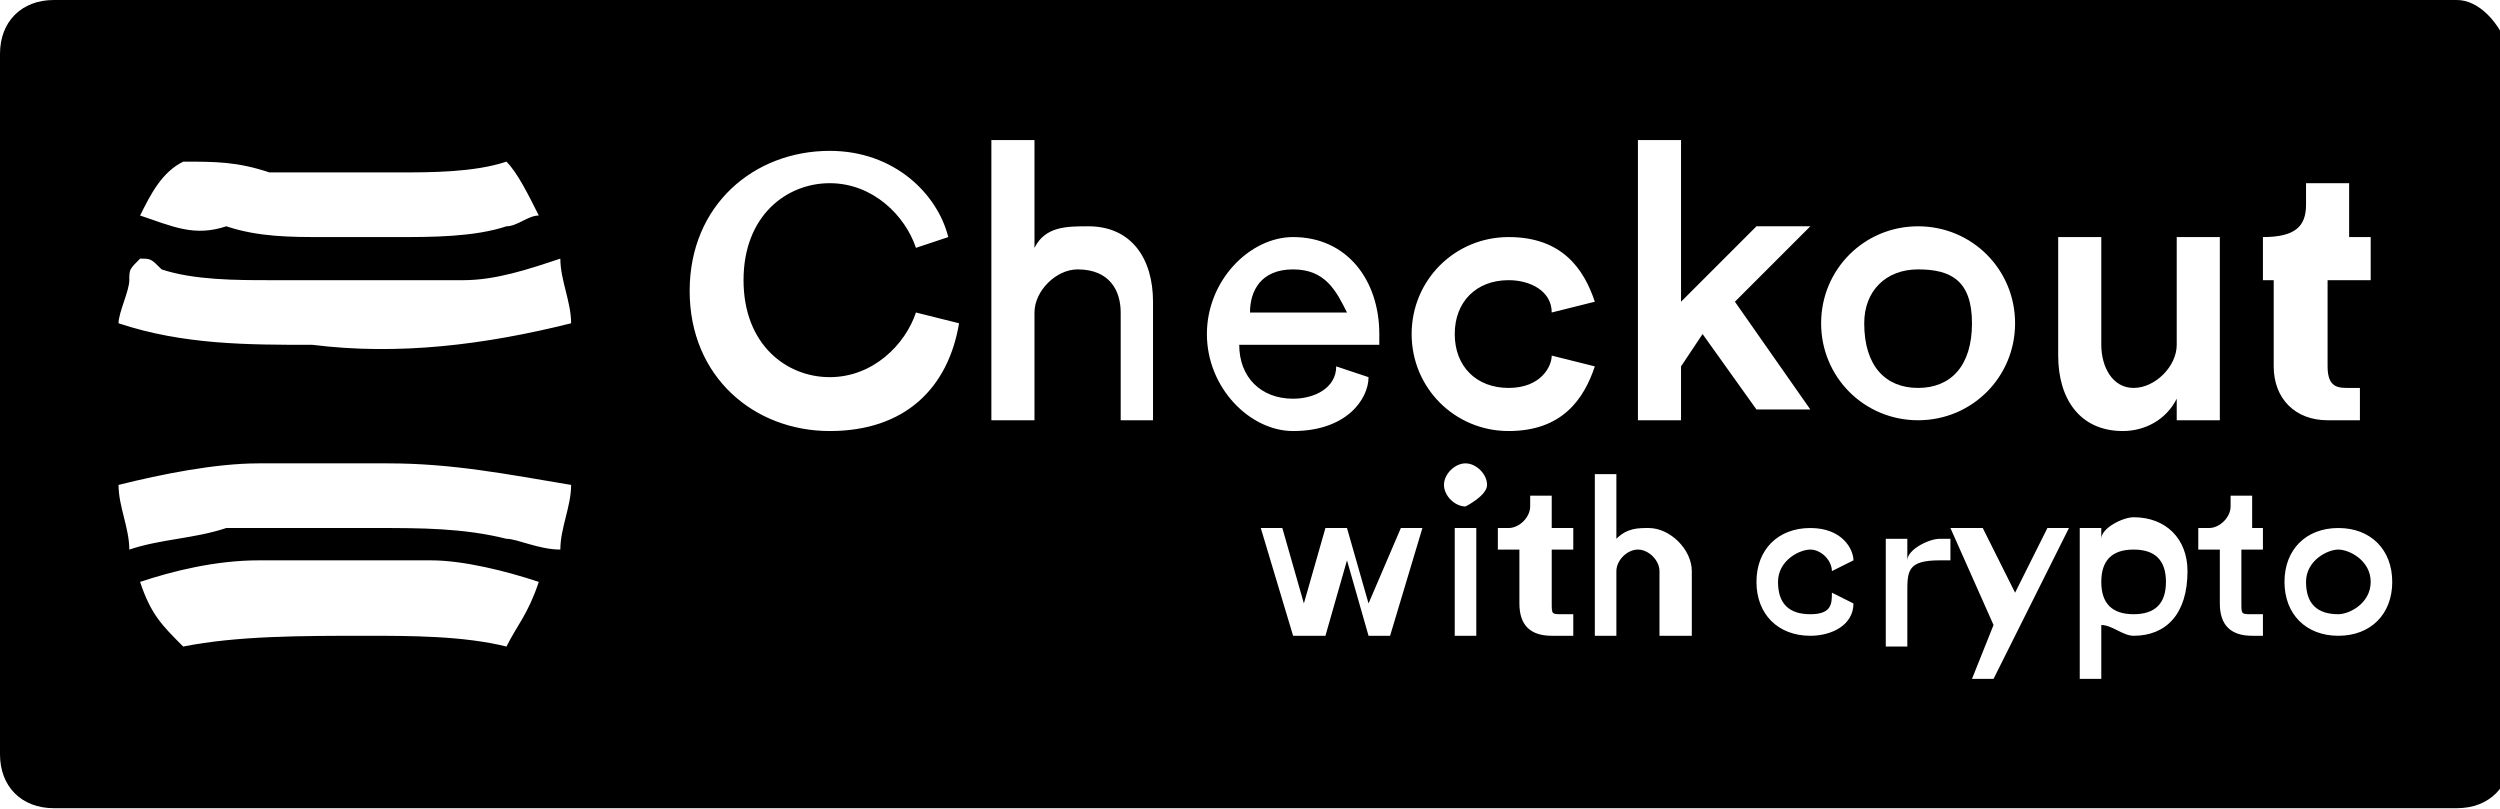
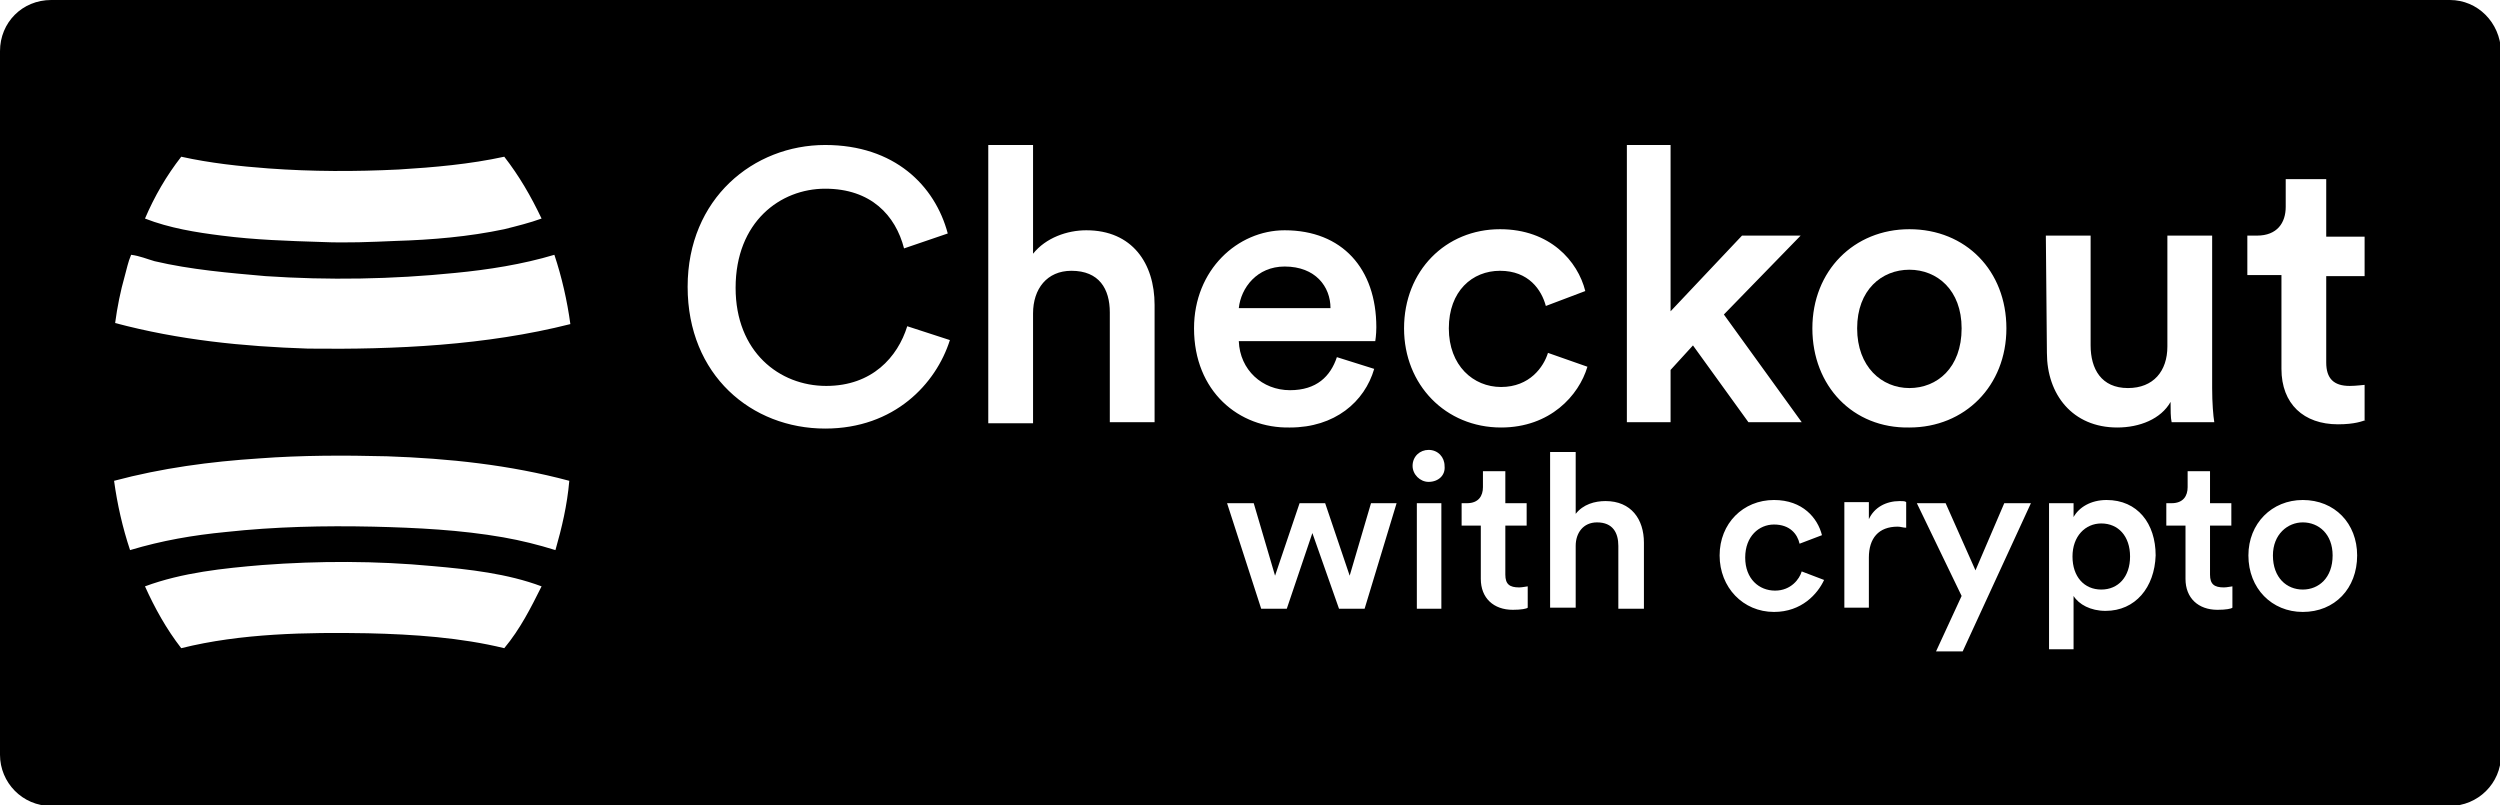
- <svg xmlns="http://www.w3.org/2000/svg" version="1.1" id="Layer_1" x="0px" y="0px" viewBox="0 0 23.2 7.5" style="enable-background:new 0 0 23.2 7.5;" xml:space="preserve">
+ <svg xmlns="http://www.w3.org/2000/svg" version="1.1" id="Layer_1" x="0px" y="0px" viewBox="0 0 234.5 75.5" style="enable-background:new 0 0 234.5 75.5;" xml:space="preserve">
  <g>
    <g>
-       <path d="M12,2.5c-0.3,0-0.4,0.2-0.4,0.4h0.9C12.4,2.7,12.3,2.5,12,2.5z" />
-       <path d="M19.8,5.1c-0.2,0-0.3,0.1-0.3,0.3c0,0.2,0.1,0.3,0.3,0.3c0.2,0,0.3-0.1,0.3-0.3C20.1,5.2,20,5.1,19.8,5.1z" />
-       <path d="M17.8,3.6c0.3,0,0.5-0.2,0.5-0.6c0-0.4-0.2-0.5-0.5-0.5c-0.3,0-0.5,0.2-0.5,0.5C17.3,3.4,17.5,3.6,17.8,3.6z" />
-       <path d="M21.7,5.1c-0.1,0-0.3,0.1-0.3,0.3c0,0.2,0.1,0.3,0.3,0.3c0.1,0,0.3-0.1,0.3-0.3C22,5.2,21.8,5.1,21.7,5.1z" />
+       <path d="M120.5,25c-2.6,0-4.1,2-4.3,3.9h8.6C124.8,26.9,123.4,25,120.5,25z" />
+       <path d="M179.1,25.3c-2.6,0-4.9,1.9-4.9,5.5s2.3,5.6,4.9,5.6c2.6,0,4.9-1.9,4.9-5.6C184,27.2,181.7,25.3,179.1,25.3z" />
    </g>
-     <path d="M22.8,0H0.5C0.2,0,0,0.2,0,0.5V7c0,0.3,0.2,0.5,0.5,0.5h22.3c0.3,0,0.5-0.2,0.5-0.5V0.5C23.2,0.2,23,0,22.8,0z M21,2.2   L21,2.2c0.3,0,0.4-0.1,0.4-0.3V1.7h0.4v0.5H22v0.4h-0.4v0.8c0,0.2,0.1,0.2,0.2,0.2c0.1,0,0.1,0,0.1,0v0.3c0,0-0.1,0-0.3,0   c-0.3,0-0.5-0.2-0.5-0.5V2.6H21V2.2z M17.8,2.1c0.5,0,0.9,0.4,0.9,0.9c0,0.5-0.4,0.9-0.9,0.9c-0.5,0-0.9-0.4-0.9-0.9   C16.9,2.5,17.3,2.1,17.8,2.1z M1.7,1.5C2,1.5,2.2,1.5,2.5,1.6c0.4,0,0.8,0,1.2,0c0.3,0,0.7,0,1-0.1C4.8,1.6,4.9,1.8,5,2   c-0.1,0-0.2,0.1-0.3,0.1C4.4,2.2,4,2.2,3.7,2.2c-0.2,0-0.5,0-0.7,0c-0.3,0-0.6,0-0.9-0.1C1.8,2.2,1.6,2.1,1.3,2   C1.4,1.8,1.5,1.6,1.7,1.5z M4.7,6C4.3,5.9,3.8,5.9,3.4,5.9c-0.6,0-1.2,0-1.7,0.1C1.5,5.8,1.4,5.7,1.3,5.4c0.3-0.1,0.7-0.2,1.1-0.2   c0.5,0,1.1,0,1.6,0c0.3,0,0.7,0.1,1,0.2C4.9,5.7,4.8,5.8,4.7,6z M5.2,5.1C5,5.1,4.8,5,4.7,5C4.3,4.9,3.9,4.9,3.5,4.9   c-0.5,0-0.9,0-1.4,0C1.8,5,1.5,5,1.2,5.1C1.2,4.9,1.1,4.7,1.1,4.5C1.5,4.4,2,4.3,2.4,4.3c0.4,0,0.8,0,1.2,0c0.6,0,1.1,0.1,1.7,0.2   C5.3,4.7,5.2,4.9,5.2,5.1z M2.9,3.2C2.3,3.2,1.7,3.2,1.1,3c0-0.1,0.1-0.3,0.1-0.4c0-0.1,0-0.1,0.1-0.2c0.1,0,0.1,0,0.2,0.1   c0.3,0.1,0.7,0.1,1,0.1c0.6,0,1.2,0,1.8,0c0.3,0,0.6-0.1,0.9-0.2C5.2,2.6,5.3,2.8,5.3,3C4.5,3.2,3.7,3.3,2.9,3.2z M7.7,4   C7,4,6.4,3.5,6.4,2.7c0-0.8,0.6-1.3,1.3-1.3c0.6,0,1,0.4,1.1,0.8L8.5,2.3C8.4,2,8.1,1.7,7.7,1.7c-0.4,0-0.8,0.3-0.8,0.9   c0,0.6,0.4,0.9,0.8,0.9c0.4,0,0.7-0.3,0.8-0.6l0.4,0.1C8.8,3.6,8.4,4,7.7,4z M10.8,3.9h-0.4v-1c0-0.2-0.1-0.4-0.4-0.4   c-0.2,0-0.4,0.2-0.4,0.4v1H9.2V1.3h0.4v1c0.1-0.2,0.3-0.2,0.5-0.2c0.4,0,0.6,0.3,0.6,0.7V3.9z M11.2,3.1c0-0.5,0.4-0.9,0.8-0.9   c0.5,0,0.8,0.4,0.8,0.9c0,0.1,0,0.1,0,0.1h-1.3c0,0.3,0.2,0.5,0.5,0.5c0.2,0,0.4-0.1,0.4-0.3l0.3,0.1C12.7,3.7,12.5,4,12,4   C11.6,4,11.2,3.6,11.2,3.1z M12.9,5.9h-0.2l-0.2-0.7l-0.2,0.7H12l-0.3-1h0.2l0.2,0.7l0.2-0.7h0.2l0.2,0.7L13,4.9h0.2L12.9,5.9z    M13.7,5.9h-0.2v-1h0.2V5.9z M13.6,4.7c-0.1,0-0.2-0.1-0.2-0.2s0.1-0.2,0.2-0.2c0.1,0,0.2,0.1,0.2,0.2S13.6,4.7,13.6,4.7z    M14.5,5.9c0,0-0.1,0-0.1,0c-0.2,0-0.3-0.1-0.3-0.3V5.1h-0.2V4.9h0.1c0.1,0,0.2-0.1,0.2-0.2V4.6h0.2v0.3h0.2v0.2h-0.2v0.5   c0,0.1,0,0.1,0.1,0.1c0,0,0.1,0,0.1,0V5.9z M14,4c-0.5,0-0.9-0.4-0.9-0.9c0-0.5,0.4-0.9,0.9-0.9c0.5,0,0.7,0.3,0.8,0.6l-0.4,0.1   c0-0.2-0.2-0.3-0.4-0.3c-0.3,0-0.5,0.2-0.5,0.5c0,0.3,0.2,0.5,0.5,0.5c0.3,0,0.4-0.2,0.4-0.3l0.4,0.1C14.7,3.7,14.5,4,14,4z    M15.6,5.9h-0.2V5.3c0-0.1-0.1-0.2-0.2-0.2c-0.1,0-0.2,0.1-0.2,0.2v0.6h-0.2V4.4h0.2V5c0.1-0.1,0.2-0.1,0.3-0.1   c0.2,0,0.4,0.2,0.4,0.4V5.9z M15.6,3.4v0.5h-0.4V1.3h0.4v1.5l0.7-0.7h0.5l-0.7,0.7l0.7,1h-0.5l-0.5-0.7L15.6,3.4z M16.8,5.9   c-0.3,0-0.5-0.2-0.5-0.5c0-0.3,0.2-0.5,0.5-0.5c0.3,0,0.4,0.2,0.4,0.3L17,5.3c0-0.1-0.1-0.2-0.2-0.2c-0.1,0-0.3,0.1-0.3,0.3   c0,0.2,0.1,0.3,0.3,0.3c0.2,0,0.2-0.1,0.2-0.2l0.2,0.1C17.2,5.8,17,5.9,16.8,5.9z M18,5.2C18,5.2,17.9,5.1,18,5.2   c-0.3,0-0.3,0.1-0.3,0.3v0.5h-0.2v-1h0.2v0.2c0-0.1,0.2-0.2,0.3-0.2c0,0,0.1,0,0.1,0V5.2z M18.5,6.3h-0.2l0.2-0.5l-0.4-0.9h0.3   l0.3,0.6l0.3-0.6h0.2L18.5,6.3z M19.1,3.3V2.2h0.4v1c0,0.2,0.1,0.4,0.3,0.4c0.2,0,0.4-0.2,0.4-0.4v-1h0.4v1.4c0,0.1,0,0.3,0,0.3   h-0.4c0,0,0-0.1,0-0.2C20.1,3.9,19.9,4,19.7,4C19.3,4,19.1,3.7,19.1,3.3z M19.8,5.9c-0.1,0-0.2-0.1-0.3-0.1v0.5h-0.2V4.9h0.2v0.1   c0-0.1,0.2-0.2,0.3-0.2c0.3,0,0.5,0.2,0.5,0.5C20.3,5.7,20.1,5.9,19.8,5.9z M21,5.9c0,0-0.1,0-0.1,0c-0.2,0-0.3-0.1-0.3-0.3V5.1   h-0.2V4.9h0.1c0.1,0,0.2-0.1,0.2-0.2V4.6h0.2v0.3H21v0.2h-0.2v0.5c0,0.1,0,0.1,0.1,0.1c0,0,0.1,0,0.1,0V5.9z M21.7,5.9   c-0.3,0-0.5-0.2-0.5-0.5c0-0.3,0.2-0.5,0.5-0.5c0.3,0,0.5,0.2,0.5,0.5C22.2,5.7,22,5.9,21.7,5.9z" />
+     <g>
+       <path d="M197.1,49.1c-1.5,0-2.7,1.2-2.7,3.1c0,1.9,1.1,3.1,2.7,3.1c1.6,0,2.7-1.2,2.7-3.1S198.7,49.1,197.1,49.1z" />
+       <g>
+         <path d="M229.8,0H4.8C2.1,0,0,2.1,0,4.8v66c0,2.6,2.1,4.8,4.8,4.8h225c2.6,0,4.8-2.1,4.8-4.8v-66C234.5,2.1,232.4,0,229.8,0z      M17,14.7c2.7,0.6,5.5,0.9,8.2,1.1c4.1,0.3,8.1,0.3,12.2,0.1c3.3-0.2,6.7-0.5,9.9-1.2c1.4,1.8,2.5,3.7,3.5,5.8     c-1.1,0.4-2.3,0.7-3.5,1c-3.3,0.7-6.8,1-10.2,1.1c-2.3,0.1-4.6,0.2-6.9,0.1c-3.2-0.1-6.3-0.2-9.4-0.6c-2.4-0.3-4.9-0.7-7.2-1.6     C14.5,18.4,15.6,16.5,17,14.7z M47.3,60.8c-4.1-1-8.5-1.3-12.8-1.4c-5.7-0.1-11.9,0-17.5,1.4C15.6,59,14.5,57,13.6,55     c3.5-1.3,7.4-1.7,11-2c5.3-0.4,10.7-0.4,16,0.1c3.4,0.3,7,0.7,10.2,1.9C49.8,57,48.8,59,47.3,60.8z M52.1,51.6     c-1.6-0.5-3.2-0.9-4.9-1.2c-4-0.7-8.1-0.9-12.2-1c-4.6-0.1-9.2,0-13.8,0.5c-3.1,0.3-6,0.8-9,1.7c-0.7-2.1-1.2-4.3-1.5-6.5     c4.5-1.2,9-1.8,13.6-2.1c4-0.3,8-0.3,12-0.2c5.8,0.2,11.5,0.8,17.1,2.3C53.2,47.4,52.7,49.5,52.1,51.6z M28.9,32.7     c-6.1-0.2-12.1-0.8-18.1-2.4c0.2-1.5,0.5-3,0.9-4.4c0.2-0.7,0.3-1.3,0.6-2c0.8,0.1,1.5,0.4,2.2,0.6c3.4,0.8,7,1.1,10.4,1.4     c5.9,0.4,11.9,0.3,17.8-0.3c3.1-0.3,6.3-0.8,9.3-1.7c0.7,2.1,1.2,4.3,1.5,6.5C45.6,32.4,37.1,32.8,28.9,32.7z M77.4,40.2     c-6.9,0-12.9-5-12.9-13.3s6.2-13.3,12.9-13.3c6.5,0,10.3,3.8,11.5,8.3l-4.1,1.4c-0.8-3.1-3.1-5.6-7.4-5.6c-4.2,0-8.4,3.1-8.4,9.3     c0,6,4.1,9.2,8.5,9.2c4.3,0,6.7-2.7,7.6-5.6l4,1.3C87.8,36,83.9,40.2,77.4,40.2z M108.3,39.6h-4.2V29.3c0-2.2-1-3.9-3.6-3.9     c-2.3,0-3.6,1.7-3.6,4v10.3h-4.2V13.6h4.2v10.2c1.2-1.5,3.2-2.2,5-2.2c4.3,0,6.4,3.1,6.4,7C108.3,28.6,108.3,39.6,108.3,39.6z      M112,30.8c0-5.5,4.1-9.2,8.5-9.2c5.4,0,8.6,3.6,8.6,9.1c0,0.7-0.1,1.3-0.1,1.3h-12.8c0.1,2.7,2.2,4.6,4.8,4.6     c2.5,0,3.8-1.3,4.4-3.1l3.5,1.1c-0.9,3.1-3.7,5.5-7.9,5.5C116.2,40.2,112,36.7,112,30.8z M128,57.1h-2.4l-2.5-7.1l-2.4,7.1h-2.4     l-3.2-9.9h2.5l2,6.8l2.3-6.8h2.4l2.3,6.8l2-6.8h2.4L128,57.1z M140.7,21.5c4.7,0,7.3,3,8,5.8l-3.7,1.4c-0.4-1.5-1.6-3.3-4.3-3.3     c-2.6,0-4.8,1.9-4.8,5.4s2.3,5.5,4.9,5.5c2.7,0,4-1.9,4.4-3.2l3.7,1.3c-0.8,2.7-3.5,5.7-8.1,5.7c-5.2,0-9.1-4-9.1-9.3     C131.7,25.4,135.6,21.5,140.7,21.5z M135.2,57.1h-2.3v-9.9h2.3V57.1z M134,45.2c-0.8,0-1.5-0.7-1.5-1.5c0-0.9,0.7-1.5,1.5-1.5     c0.9,0,1.5,0.7,1.5,1.5C135.6,44.6,134.9,45.2,134,45.2z M143.3,57c-0.1,0.1-0.6,0.2-1.4,0.2c-1.8,0-3-1.1-3-2.9v-5h-1.8v-2.1     h0.5c1.1,0,1.5-0.7,1.5-1.5v-1.5h2.1v3h2v2.1h-2v4.6c0,0.9,0.4,1.2,1.3,1.2c0.3,0,0.7-0.1,0.8-0.1L143.3,57L143.3,57z      M154.2,57.1h-2.4v-5.9c0-1.2-0.5-2.2-2-2.2c-1.3,0-2,1-2,2.2V57h-2.4V42.4h2.4v5.8c0.7-0.9,1.8-1.2,2.8-1.2     c2.4,0,3.6,1.7,3.6,3.9L154.2,57.1L154.2,57.1z M156.7,34.7v4.9h-4.1v-26h4.1v15.6l6.7-7.1h5.5l-7.2,7.4l7.3,10.1h-5l-5.2-7.2     L156.7,34.7z M166.4,57.4c-2.9,0-5.1-2.3-5.1-5.3s2.2-5.2,5.1-5.2c2.7,0,4.1,1.7,4.5,3.3l-2.1,0.8c-0.2-0.9-0.9-1.8-2.4-1.8     c-1.4,0-2.7,1.1-2.7,3.1s1.3,3.1,2.8,3.1s2.3-1.1,2.5-1.8l2.1,0.8C170.5,55.7,169,57.4,166.4,57.4z M178.8,49.5     c-0.3,0-0.5-0.1-0.8-0.1c-1.8,0-2.7,1.1-2.7,2.9V57H173v-9.9h2.3v1.6c0.5-1.1,1.6-1.7,2.9-1.7c0.3,0,0.5,0,0.6,0.1V49.5z      M170,30.8c0-5.4,3.9-9.3,9.1-9.3c5.3,0,9.1,3.9,9.1,9.3s-3.9,9.3-9.1,9.3C173.8,40.2,170,36.2,170,30.8z M184.1,61.1h-2.5     l2.4-5.2l-4.2-8.7h2.7l2.8,6.3l2.7-6.3h2.5L184.1,61.1z M191.9,22.1h4.2v10.3c0,2.2,1,4,3.5,4c2.4,0,3.7-1.6,3.7-3.9V22.1h4.2     v14.3c0,1.4,0.1,2.6,0.2,3.2h-4c-0.1-0.4-0.1-1.2-0.1-1.9c-0.9,1.6-2.9,2.4-5,2.4c-4.2,0-6.6-3.1-6.6-7L191.9,22.1L191.9,22.1z      M197.5,57.3c-1.4,0-2.5-0.6-3-1.4v5h-2.3V47.2h2.3v1.3c0.5-0.9,1.6-1.6,3.1-1.6c2.9,0,4.6,2.2,4.6,5.2     C202.1,55.1,200.3,57.3,197.5,57.3z M209.4,57c-0.1,0.1-0.6,0.2-1.4,0.2c-1.8,0-3-1.1-3-2.9v-5h-1.8v-2.1h0.5     c1.1,0,1.5-0.7,1.5-1.5v-1.5h2.1v3h2v2.1h-2v4.6c0,0.9,0.4,1.2,1.3,1.2c0.3,0,0.7-0.1,0.8-0.1L209.4,57L209.4,57z M216,57.4     c-2.9,0-5.1-2.2-5.1-5.3c0-3,2.2-5.2,5.1-5.2c3,0,5.1,2.2,5.1,5.2C221.1,55.2,219,57.4,216,57.4z M221.9,39.4     c-0.3,0.1-1,0.4-2.6,0.4c-3.2,0-5.3-1.9-5.3-5.2v-8.8h-3.2v-3.7h0.9c1.9,0,2.7-1.2,2.7-2.7v-2.6h3.8v5.4h3.6v3.7h-3.6V34     c0,1.5,0.7,2.2,2.2,2.2c0.6,0,1.3-0.1,1.4-0.1v3.3H221.9z" />
+         <path d="M216,49c-1.4,0-2.8,1.1-2.8,3.1c0,2.1,1.3,3.2,2.8,3.2s2.8-1.1,2.8-3.2C218.8,50.1,217.5,49,216,49z" />
+       </g>
+     </g>
  </g>
</svg>
